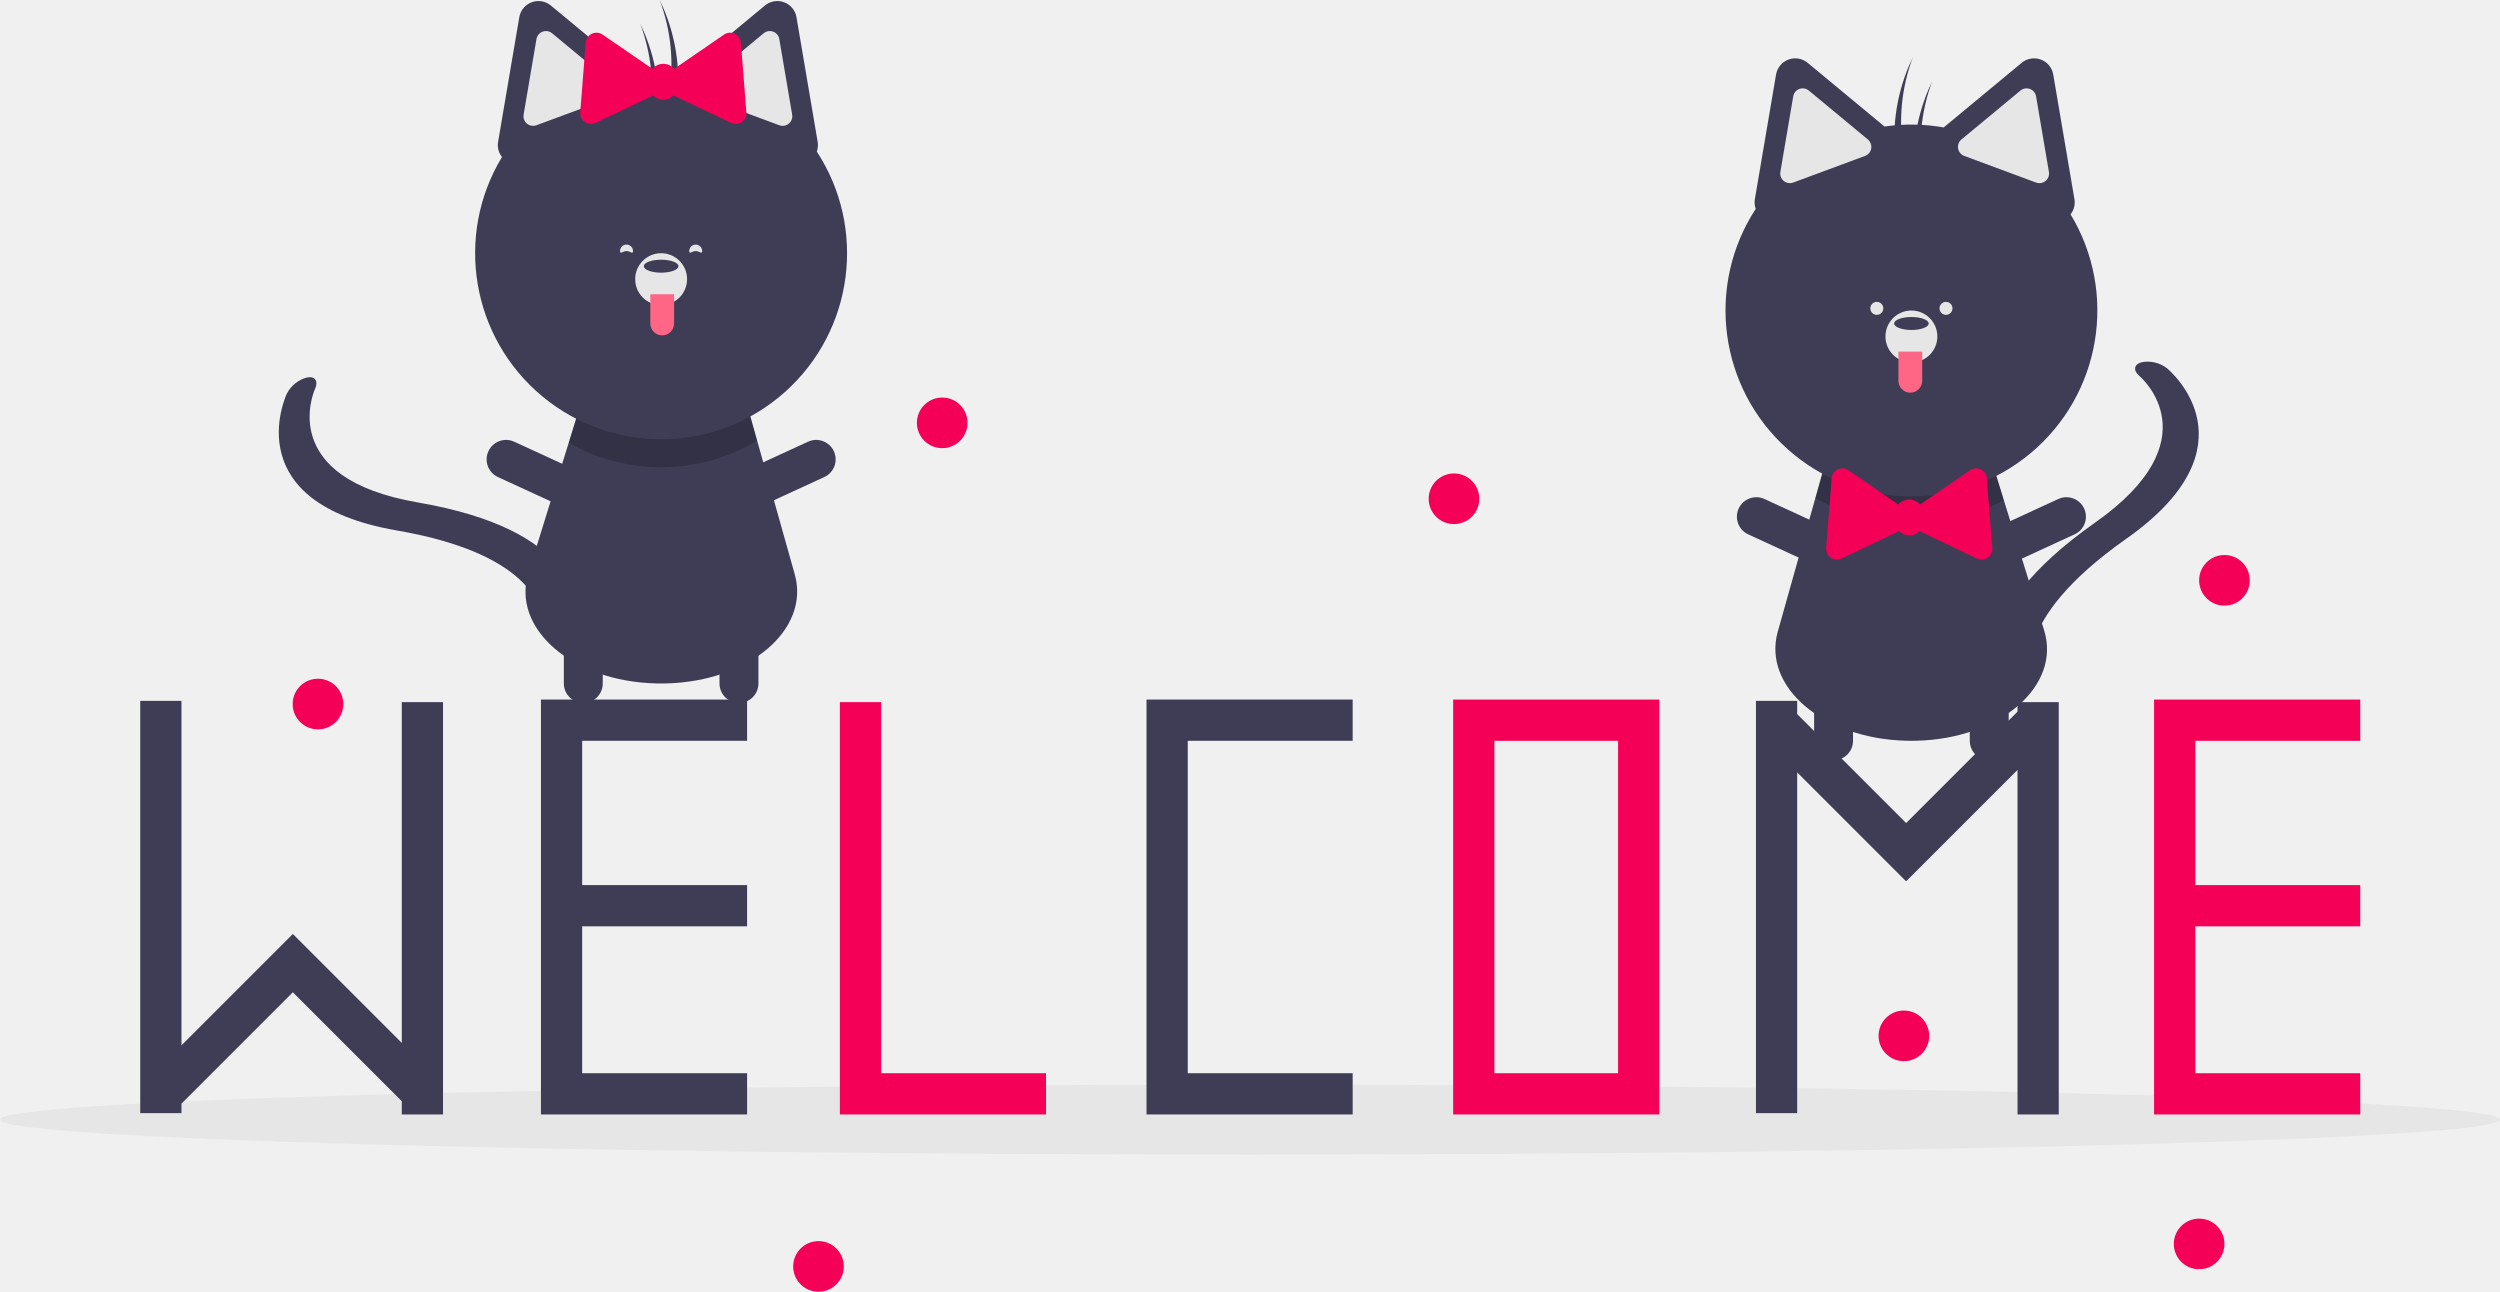
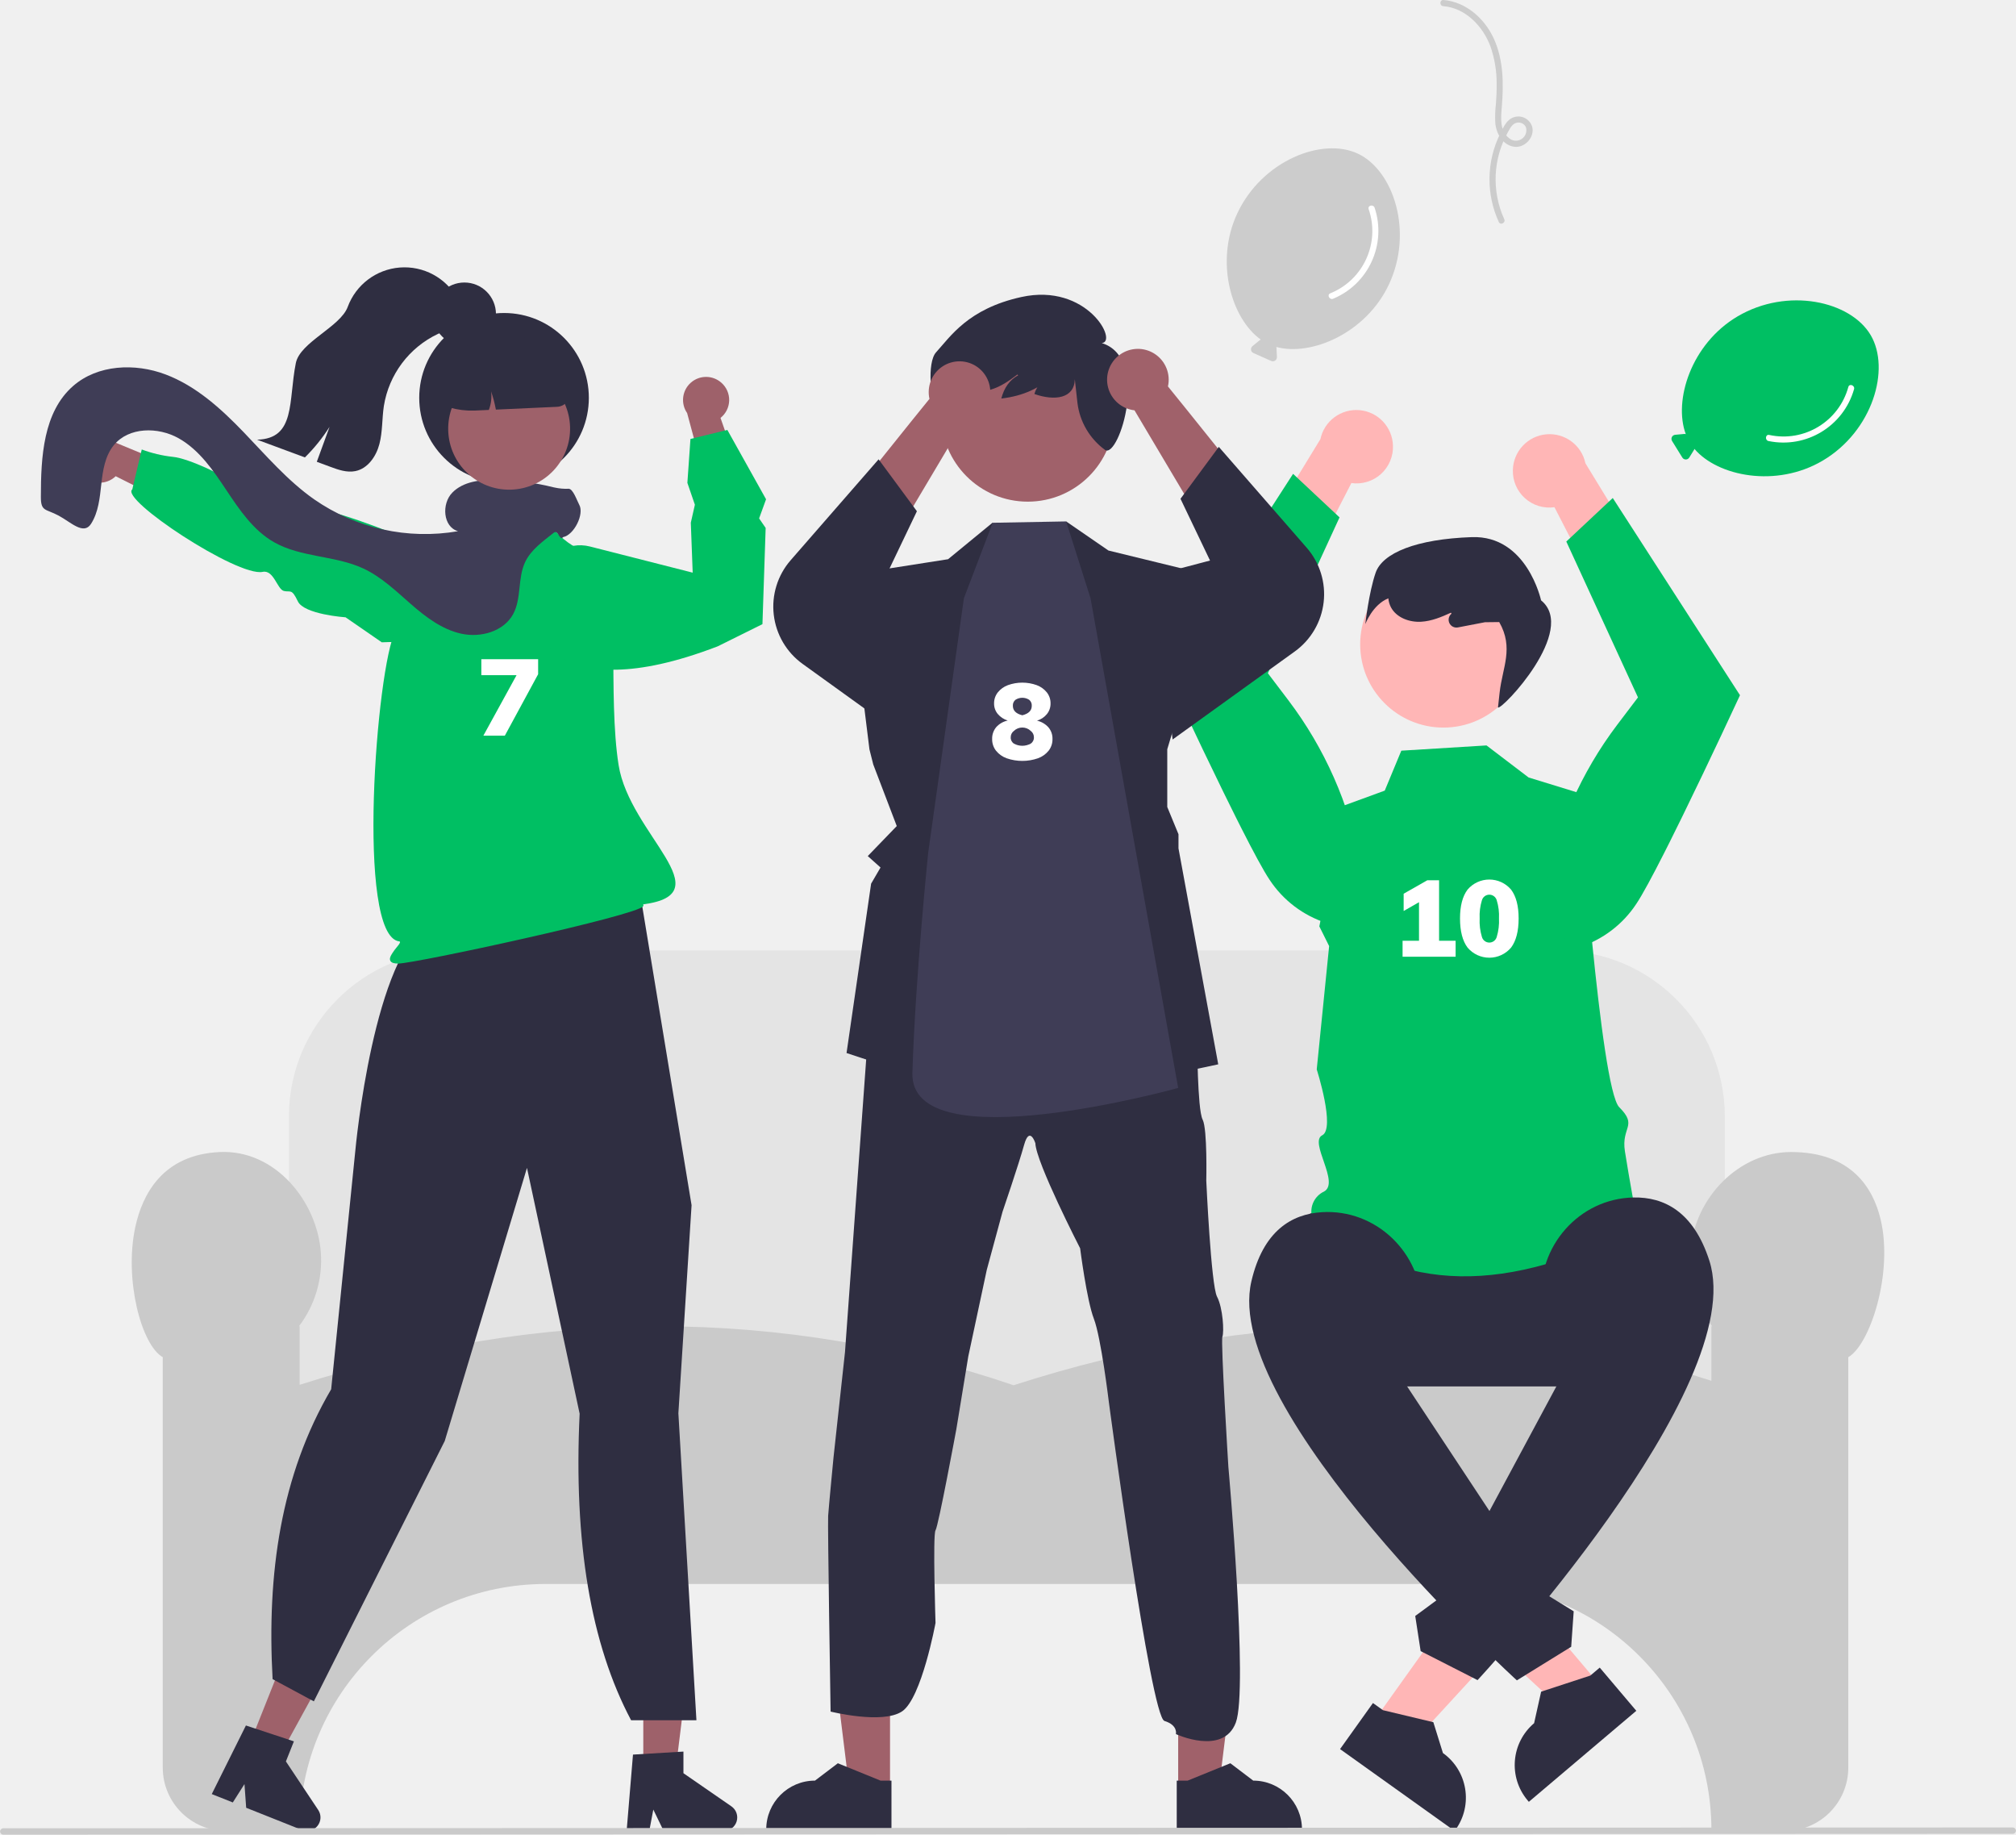
- <svg xmlns="http://www.w3.org/2000/svg" data-name="Layer 1" width="889.076" height="459.38" viewBox="0 0 889.076 459.38">
-   <ellipse cx="444.538" cy="398.169" rx="444.538" ry="12.435" fill="#e6e6e6" />
-   <path d="M836.907,483.742c-.561.008-1.123.015-1.692.015s-1.13-.008-1.692-.015c-29.757-.677-51.326-19.269-45.836-38.777l13.387-47.589,3.383-12.041,59.976,1.023,3.645,11.78,14.348,46.366C888.502,464.119,866.934,483.065,836.907,483.742Z" transform="translate(-155.4622 -220.3102)" fill="#3f3d56" />
-   <path d="M868.079,398.137a66.201,66.201,0,0,1-67.004-.761l3.383-12.041,59.976,1.023Z" transform="translate(-155.4622 -220.3102)" opacity="0.2" />
-   <path d="M865.548,446.544c2.591-9.656,11.106-23.585,34.987-40.38,41.648-29.294,16.803-51.259,15.727-52.18-2.258-1.93-1.925-4.098.775-4.839a11.224,11.224,0,0,1,9.034,2.103c1.348,1.115,32.459,27.683-14.537,60.734-42.295,29.75-33.302,49.169-33.199,49.355,1.133,2.077-.684,3.739-4.063,3.716s-7.039-1.723-8.176-3.797C865.856,460.818,863.135,455.533,865.548,446.544Z" transform="translate(-155.4622 -220.3102)" fill="#3f3d56" />
-   <path d="M807.534,490.677a6.92,6.92,0,0,1-6.92-6.92V453.769a6.92,6.92,0,0,1,13.841,0v29.988A6.92,6.92,0,0,1,807.534,490.677Z" transform="translate(-155.4622 -220.3102)" fill="#3f3d56" />
-   <path d="M813.602,419.484a6.92,6.92,0,0,1-9.179,3.394l-27.243-12.534a6.92,6.92,0,0,1,5.785-12.574l27.243,12.534A6.92,6.92,0,0,1,813.602,419.484Z" transform="translate(-155.4622 -220.3102)" fill="#3f3d56" />
-   <path d="M856.829,419.484a6.92,6.92,0,0,0,9.179,3.394l27.243-12.534a6.92,6.92,0,0,0-5.785-12.574l-27.243,12.534A6.92,6.92,0,0,0,856.829,419.484Z" transform="translate(-155.4622 -220.3102)" fill="#3f3d56" />
-   <path d="M862.897,490.677a6.92,6.92,0,0,0,6.92-6.92V453.769a6.92,6.92,0,1,0-13.841,0v29.988A6.92,6.92,0,0,0,862.897,490.677Z" transform="translate(-155.4622 -220.3102)" fill="#3f3d56" />
-   <path d="M891.818,296.535a6.806,6.806,0,0,0,1.373-5.408l-3.766-22.157-3.766-22.157a6.913,6.913,0,0,0-11.226-4.164L857.127,256.988l-10.426,8.64a65.694,65.694,0,0,0-21.047-.317l-10.043-8.322-17.305-14.34a6.913,6.913,0,0,0-11.226,4.164l-3.766,22.157-3.766,22.157a6.844,6.844,0,0,0,.301,3.474,66.118,66.118,0,1,0,111.969,1.935Z" transform="translate(-155.4622 -220.3102)" fill="#3f3d56" />
-   <path d="M796.572,251.728a3.447,3.447,0,0,0-1.202.218,3.388,3.388,0,0,0-2.184,2.635L788.618,281.451a3.423,3.423,0,0,0,4.565,3.782l25.553-9.479a3.422,3.422,0,0,0,.993-5.844l-0-.001-20.985-17.39A3.392,3.392,0,0,0,796.572,251.728Z" transform="translate(-155.4622 -220.3102)" fill="#e6e6e6" />
-   <path d="M876.167,251.728a3.392,3.392,0,0,0-2.172.792l-20.986,17.391a3.422,3.422,0,0,0,.993,5.844l25.553,9.479a3.423,3.423,0,0,0,4.565-3.782l-4.567-26.87a3.388,3.388,0,0,0-2.184-2.635A3.447,3.447,0,0,0,876.167,251.728Z" transform="translate(-155.4622 -220.3102)" fill="#e6e6e6" />
-   <circle cx="679.753" cy="119.658" r="9.227" fill="#e6e6e6" />
-   <ellipse cx="679.753" cy="115.044" rx="6.151" ry="2.307" fill="#3f3d56" />
-   <path d="M675.14,125.04H683.598a0,0,0,0,1,0,0v10.38a4.229,4.229,0,0,1-4.229,4.229h0a4.229,4.229,0,0,1-4.229-4.229V125.04a0,0,0,0,1,0,0Z" fill="#ff6584" />
-   <path d="M835.729,240.69c-.444.92-.874,1.849-1.279,2.798a65.818,65.818,0,0,0-4.651,35.344c.866-1.256,1.776-2.565,2.701-3.888A65.775,65.775,0,0,1,835.729,240.69Z" transform="translate(-155.4622 -220.3102)" fill="#3f3d56" />
-   <path d="M842.649,249.148c-.444.92-.874,1.849-1.279,2.798A65.818,65.818,0,0,0,836.719,287.29c.866-1.256,1.776-2.565,2.701-3.888A65.775,65.775,0,0,1,842.649,249.148Z" transform="translate(-155.4622 -220.3102)" fill="#3f3d56" />
-   <path d="M863.985,415.199l-.975-12.398-.975-12.398a3.825,3.825,0,0,0-5.98-2.853l-10.25,7.043-7.485,5.143a5.095,5.095,0,0,0-7.749,0l-7.485-5.143L812.838,387.55a3.825,3.825,0,0,0-5.98,2.853l-.975,12.398-.975,12.398a3.825,3.825,0,0,0,5.461,3.752l11.224-5.355,9.223-4.4a5.101,5.101,0,0,0,7.262,0l9.223,4.4,11.224,5.355A3.825,3.825,0,0,0,863.985,415.199Z" transform="translate(-155.4622 -220.3102)" fill="#f50057" />
-   <circle cx="667.451" cy="109.662" r="2.307" fill="#e6e6e6" />
-   <circle cx="692.056" cy="109.662" r="2.307" fill="#e6e6e6" />
-   <path d="M388.888,463.362c.561.008,1.123.015,1.692.015s1.13-.008,1.692-.015c29.757-.677,51.326-19.269,45.836-38.777l-13.387-47.589L421.336,364.955l-59.976,1.023-3.645,11.78-14.348,46.366C337.293,443.739,358.861,462.685,388.888,463.362Z" transform="translate(-155.4622 -220.3102)" fill="#3f3d56" />
-   <path d="M357.715,377.758a66.201,66.201,0,0,0,67.004-.761L421.336,364.955l-59.976,1.023Z" transform="translate(-155.4622 -220.3102)" opacity="0.2" />
-   <path d="M352.962,420.524c-6.473-7.619-20.13-16.565-48.9-21.526-50.177-8.656-37.121-39.139-36.542-40.432,1.215-2.711-.014-4.527-2.771-4.041a11.224,11.224,0,0,0-7.266,5.766c-.741,1.585-17.492,38.91,39.127,48.673,50.957,8.79,51.139,30.19,51.125,30.403-.136,2.362,2.218,3.087,5.263,1.62s5.625-4.569,5.765-6.931C358.791,433.557,358.99,427.616,352.962,420.524Z" transform="translate(-155.4622 -220.3102)" fill="#3f3d56" />
-   <path d="M418.261,470.298a6.92,6.92,0,0,0,6.92-6.92V433.389a6.92,6.92,0,0,0-13.841,0v29.988A6.92,6.92,0,0,0,418.261,470.298Z" transform="translate(-155.4622 -220.3102)" fill="#3f3d56" />
-   <path d="M412.193,399.105a6.92,6.92,0,0,0,9.179,3.394l27.243-12.534a6.92,6.92,0,1,0-5.785-12.574l-27.243,12.534A6.92,6.92,0,0,0,412.193,399.105Z" transform="translate(-155.4622 -220.3102)" fill="#3f3d56" />
-   <path d="M368.966,399.105a6.92,6.92,0,0,1-9.179,3.394l-27.243-12.534a6.92,6.92,0,1,1,5.785-12.574l27.243,12.534A6.92,6.92,0,0,1,368.966,399.105Z" transform="translate(-155.4622 -220.3102)" fill="#3f3d56" />
-   <path d="M362.898,470.298a6.92,6.92,0,0,1-6.92-6.92V433.389a6.92,6.92,0,0,1,13.841,0v29.988A6.92,6.92,0,0,1,362.898,470.298Z" transform="translate(-155.4622 -220.3102)" fill="#3f3d56" />
-   <path d="M445.947,274.221a6.844,6.844,0,0,0,.301-3.474l-3.766-22.157-3.766-22.157a6.913,6.913,0,0,0-11.226-4.164l-17.305,14.34L400.141,244.931a65.694,65.694,0,0,0-21.047.317l-10.426-8.64-17.305-14.34a6.913,6.913,0,0,0-11.226,4.164L336.37,248.59l-3.766,22.157a6.806,6.806,0,0,0,1.373,5.408,66.137,66.137,0,1,0,111.969-1.935Z" transform="translate(-155.4622 -220.3102)" fill="#3f3d56" />
-   <path d="M427.051,232.14,406.066,249.53l-0.0.001a3.422,3.422,0,0,0,.993,5.844l25.553,9.479a3.423,3.423,0,0,0,4.565-3.782l-4.567-26.87a3.388,3.388,0,0,0-2.184-2.635,3.447,3.447,0,0,0-1.202-.218A3.392,3.392,0,0,0,427.051,232.14Z" transform="translate(-155.4622 -220.3102)" fill="#e6e6e6" />
-   <path d="M348.427,231.566a3.388,3.388,0,0,0-2.184,2.635l-4.567,26.87a3.423,3.423,0,0,0,4.565,3.782l25.553-9.479a3.422,3.422,0,0,0,.993-5.844l-20.986-17.391a3.392,3.392,0,0,0-2.172-.792A3.447,3.447,0,0,0,348.427,231.566Z" transform="translate(-155.4622 -220.3102)" fill="#e6e6e6" />
-   <circle cx="235.117" cy="99.278" r="9.227" fill="#e6e6e6" />
-   <ellipse cx="235.117" cy="94.665" rx="6.151" ry="2.307" fill="#3f3d56" />
-   <path d="M390.964,324.971h0A4.229,4.229,0,0,1,395.193,329.2v10.38a0,0,0,0,1,0,0h-8.458a0,0,0,0,1,0,0V329.2A4.229,4.229,0,0,1,390.964,324.971Z" transform="translate(626.4652 444.2411) rotate(-180)" fill="#ff6584" />
-   <path d="M390.066,220.31c.444.92.874,1.849,1.279,2.798a65.818,65.818,0,0,1,4.651,35.344c-.866-1.256-1.776-2.565-2.701-3.888A65.775,65.775,0,0,0,390.066,220.31Z" transform="translate(-155.4622 -220.3102)" fill="#3f3d56" />
-   <path d="M383.146,228.768c.444.92.874,1.849,1.279,2.798a65.818,65.818,0,0,1,4.651,35.344c-.866-1.256-1.776-2.565-2.701-3.888A65.775,65.775,0,0,0,383.146,228.768Z" transform="translate(-155.4622 -220.3102)" fill="#3f3d56" />
-   <path d="M361.81,260.258l.975-12.398.975-12.398a3.825,3.825,0,0,1,5.98-2.853l10.25,7.043,7.485,5.143a5.095,5.095,0,0,1,7.749,0l7.485-5.143,10.25-7.043a3.825,3.825,0,0,1,5.98,2.853l.975,12.398.975,12.398a3.825,3.825,0,0,1-5.461,3.752L404.202,258.655l-9.223-4.4a5.101,5.101,0,0,1-7.262,0l-9.223,4.4L367.27,264.01A3.825,3.825,0,0,1,361.81,260.258Z" transform="translate(-155.4622 -220.3102)" fill="#f50057" />
-   <path d="M400.575,309.592c0,1.274,1.033,0,2.307,0s2.307,1.274,2.307,0a2.307,2.307,0,0,0-4.614,0Z" transform="translate(-155.4622 -220.3102)" fill="#e6e6e6" />
-   <path d="M380.583,309.592c0,1.274-1.033,0-2.307,0s-2.307,1.274-2.307,0a2.307,2.307,0,0,1,4.614,0Z" transform="translate(-155.4622 -220.3102)" fill="#e6e6e6" />
-   <polygon points="481.05 263.451 481.05 248.788 407.736 248.788 407.736 249.705 407.736 263.451 407.736 381.67 407.736 396.333 422.399 396.333 481.05 396.333 481.05 381.67 422.399 381.67 422.399 263.451 481.05 263.451" fill="#3f3d56" />
-   <path d="M672.253,469.099V616.643h73.314V469.099Zm58.651,132.882h-43.988V483.761h43.988Z" transform="translate(-155.4622 -220.3102)" fill="#f50057" />
-   <polygon points="313.344 381.67 313.344 249.705 298.681 249.705 298.681 381.67 298.681 396.333 313.344 396.333 371.995 396.333 371.995 381.67 313.344 381.67" fill="#f50057" />
-   <polygon points="265.69 263.451 265.69 248.788 192.376 248.788 192.376 249.705 192.376 263.451 192.376 314.771 192.376 329.434 192.376 381.67 192.376 396.333 207.039 396.333 265.69 396.333 265.69 381.67 207.039 381.67 207.039 329.434 265.69 329.434 265.69 314.771 207.039 314.771 207.039 263.451 265.69 263.451" fill="#3f3d56" />
-   <polygon points="839.372 263.451 839.372 248.788 766.058 248.788 766.058 249.705 766.058 263.451 766.058 314.771 766.058 329.434 766.058 381.67 766.058 396.333 780.721 396.333 839.372 396.333 839.372 381.67 780.721 381.67 780.721 329.434 839.372 329.434 839.372 314.771 780.721 314.771 780.721 263.451 839.372 263.451" fill="#f50057" />
-   <polygon points="142.889 249.705 142.889 370.89 104.228 332.23 104.14 332.319 104.058 332.237 64.535 371.76 64.535 249.247 49.872 249.247 49.872 395.875 64.535 395.875 64.535 392.496 104.147 352.884 142.889 391.627 142.889 396.333 157.552 396.333 157.552 249.705 142.889 249.705" fill="#3f3d56" />
-   <polygon points="717.488 249.705 717.488 253.083 677.876 292.695 639.133 253.953 639.133 249.247 624.47 249.247 624.47 395.875 639.133 395.875 639.133 274.689 677.794 313.35 677.883 313.261 677.964 313.342 717.488 273.819 717.488 396.333 732.15 396.333 732.15 249.705 717.488 249.705" fill="#3f3d56" />
-   <circle cx="335.076" cy="150.38" r="9" fill="#f50057" />
-   <circle cx="113.076" cy="250.38" r="9" fill="#f50057" />
-   <circle cx="291.076" cy="450.38" r="9" fill="#f50057" />
-   <circle cx="517.076" cy="177.38" r="9" fill="#f50057" />
-   <circle cx="782.076" cy="442.38" r="9" fill="#f50057" />
-   <circle cx="791.076" cy="206.38" r="9" fill="#f50057" />
-   <circle cx="677.076" cy="368.38" r="9" fill="#f50057" />
+ <svg xmlns="http://www.w3.org/2000/svg" data-name="Layer 1" width="751.131" height="683.412" viewBox="0 0 751.131 683.412">
+   <path d="M874.578,687.361H323.579v-93.543h8.5v-69.626a61.944,61.944,0,0,1,61.874-61.874H805.204a61.944,61.944,0,0,1,61.874,61.874v69.626h7.5Z" transform="translate(-224.4343 -108.2938)" fill="#e4e4e4" />
+   <path d="M889.508,790.318h-27.429v-.5a91.604,91.604,0,0,0-91.5-91.5h-343a91.604,91.604,0,0,0-91.5,91.5v.5H308.649a23.597,23.597,0,0,1-23.571-23.571V613.836c-7.965-4.5-14.443-28.94-10.235-48.459,2.641-12.249,10.264-27.042,31.586-27.958,20.756-.893,36.161,18.593,37.538,37.351a40.454,40.454,0,0,1-8.148,27.548h.26v21.814c45.009-14.423,90.081-21.763,133.974-21.814a410.048,410.048,0,0,1,132.029,21.973c88.384-28.587,175.853-29.143,259.996-1.647V602.318h.26a40.454,40.454,0,0,1-8.148-27.548c1.509-20.574,18.339-37.329,37.516-37.351h.064c22.614,0,30.612,13.614,33.34,25.041,4.828,20.222-4.036,46.839-12.031,51.376V766.747A23.597,23.597,0,0,1,889.508,790.318Z" transform="translate(-224.4343 -108.2938)" fill="#cacaca" />
+   <polygon points="511.829 641.106 525.069 650.564 567.85 603.997 548.309 590.039 511.829 641.106" fill="#ffb6b6" />
+   <path d="M735.974,742.665,739.701,745.327l18.776,4.477,3.571,11.487.001.001a20.422,20.422,0,0,1,4.746,28.486l-.386.54-42.69-30.496Z" transform="translate(-224.4343 -108.2938)" fill="#2f2e41" />
+   <path d="M825.982,624.727H728.766a34.193,34.193,0,0,1,0-68.387H825.982a34.193,34.193,0,0,1,0,68.387Z" transform="translate(-224.4343 -108.2938)" fill="#2f2e41" />
+   <path d="M778.286,385.962l15.681,11.94,18.911,5.811s7.818,109.971,14.862,117.016.691,7.234,2.107,16.385,4.856,27.91,4.856,27.91c-47.55,25.17-88.543,25.846-121.471-3.608a8.202,8.202,0,0,1,4.475-9.257c6.128-3.252-5.649-18.429-.641-20.967s-2.036-24.552-2.036-24.552l4.621-45.93-3.651-7.342,8.91-44.925,15.46-5.646,6.176-14.879Z" transform="translate(-224.4343 -108.2938)" fill="#00bf63" />
+   <path d="M788.109,283.29a13.593,13.593,0,0,0,15.497,13.939l22.099,42.955,12.312-21.876-22.873-37.437a13.667,13.667,0,0,0-27.035,2.419Z" transform="translate(-224.4343 -108.2938)" fill="#ffb6b6" />
+   <path d="M825.326,293.798l47.4,73.464-.156.338c-.179.387-10.913,23.569-21.313,44.802-1.602,3.27-3.195,6.493-4.741,9.581q-1.001,1.998-1.972,3.913c-4.368,8.612-8.185,15.73-10.463,19.111a40.122,40.122,0,0,1-21.261,16.128l-.219.056-.209-.087a20.361,20.361,0,0,1-12.117-22.398,144.22,144.22,0,0,1,26.761-60.504l7.684-10.129-26.704-58.057Z" transform="translate(-224.4343 -108.2938)" fill="#00bf63" />
+   <path d="M743.433,274.29a13.593,13.593,0,0,1-15.497,13.939l-22.099,42.955L693.524,309.308l22.873-37.437a13.667,13.667,0,0,1,27.035,2.419Z" transform="translate(-224.4343 -108.2938)" fill="#ffb6b6" />
+   <path d="M706.216,284.798l-47.4,73.464.156.338c.179.387,10.913,23.569,21.313,44.802,1.602,3.27,3.195,6.493,4.741,9.581q1.001,1.998,1.972,3.913c4.368,8.612,8.185,15.73,10.463,19.111a40.122,40.122,0,0,0,21.261,16.128l.219.056.209-.087a20.361,20.361,0,0,0,12.117-22.398,144.22,144.22,0,0,0-26.761-60.504l-7.684-10.129,26.704-58.057Z" transform="translate(-224.4343 -108.2938)" fill="#00bf63" />
+   <circle cx="537.799" cy="240.006" r="31.017" fill="#ffb6b6" />
+   <path d="M736.969,321.653c2.551-7.421,15.249-12.568,35.834-13.284,20.585-.716,25.806,23.543,25.806,23.543,13.742,11.148-14.674,40.993-16.049,39.918l.618-5.607c1.024-9.288,5.373-16.535-.158-26.214l-5.311.061-10.074,1.937a2.914,2.914,0,0,1-2.476-5.049l.092-.081-.229-.354c-3.549,1.628-7.206,3.138-11.085,3.366-4.365.257-9.137-1.481-11.227-5.321a8.941,8.941,0,0,1-1.003-3.402c-5.886,2.352-8.577,9.608-8.577,9.608S734.418,329.074,736.969,321.653Z" transform="translate(-224.4343 -108.2938)" fill="#2f2e41" />
+   <polygon points="596.305 627.912 583.887 638.426 537.423 595.534 555.749 580.016 596.305 627.912" fill="#ffb6b6" />
+   <path d="M834.098,745.56l-40.038,33.903-.429-.506a20.422,20.422,0,0,1,2.387-28.78l.001-.001,2.615-11.741,18.344-6.006,3.495-2.96Z" transform="translate(-224.4343 -108.2938)" fill="#2f2e41" />
+   <path d="M743.998,617.605l10.264-22.258c-.115-20.302-17.11-36.79-37.372-35.518-11.284.709-21.85,7.02-26.216,25.778-11.226,48.235,98.922,148.613,98.922,148.613L809.836,721.713l.933-13.214-11.335-6.986-.01-11.269-10.808-5.127Z" transform="translate(-224.4343 -108.2938)" fill="#2f2e41" />
+   <path d="M811.427,611.475l-12.686-18.654c-1.555-20.243,14.027-38.072,34.325-38.47,11.304-.222,22.354,5.2,28.247,23.535,15.154,47.149-86.367,156.244-86.367,156.244l-21.199-10.802L751.729,710.236l10.722-7.895-.917-11.232,10.35-5.998Z" transform="translate(-224.4343 -108.2938)" fill="#2f2e41" />
+   <path d="M766.774,458.717v5.96H747.014v-5.96h6.12V444.357l-5.72,3.28v-6.44l8.8-5h4.4v22.52Z" transform="translate(-224.4343 -108.2938)" fill="#fff" />
+   <path d="M771.233,461.277q-2.82-3.76-2.82-10.88,0-7,2.82-10.74a10.642,10.642,0,0,1,16.2,0q2.82,3.74,2.82,10.74,0,7.12-2.82,10.88a10.605,10.605,0,0,1-16.2,0Zm10.86-3.98a20.259,20.259,0,0,0,.84-6.9,19.59,19.59,0,0,0-.84-6.76,2.871,2.871,0,0,0-5.52,0,19.59,19.59,0,0,0-.84,6.76,20.259,20.259,0,0,0,.84,6.9,2.863,2.863,0,0,0,5.52,0Z" transform="translate(-224.4343 -108.2938)" fill="#fff" />
+   <polygon points="331.612 666.195 316.44 666.194 309.221 607.669 331.615 607.67 331.612 666.195" fill="#a0616a" />
+   <path d="M556.581,790.318l-46.659-.002v-.59a18.162,18.162,0,0,1,18.161-18.161h.001l8.523-6.466,15.902,6.467,4.073 0Z" transform="translate(-224.4343 -108.2938)" fill="#2f2e41" />
+   <polygon points="438.972 666.195 454.144 666.194 461.362 607.669 438.968 607.67 438.972 666.195" fill="#a0616a" />
+   <path d="M662.871,790.318l46.659-.002v-.59a18.162,18.162,0,0,0-18.161-18.161h-.001l-8.523-6.466L666.943,771.566l-4.073 0Z" transform="translate(-224.4343 -108.2938)" fill="#2f2e41" />
+   <path d="M532.988,672.956c.224-3.339,2.006-21.808,2.006-21.808l4.268-39.167L546.783,508.159l.491-6.796,39.401-7.564,26.929-12.91,32.008,10.232,24.923,9.346s.043,4.001.235,8.834c.256,6.327.704,14.083,1.771,16.1,1.782,3.564,1.334,22.693,1.334,22.693s1.771,38.921,4.001,43.189,2.678,13.155,2.006,14.937,2.23,48.524,2.23,48.524,7.448,82.716,2.775,95.188-22.332,4.302-22.332,4.302.854-3.329-4.268-4.897-20.72-118.855-20.72-118.855-2.902-24.048-5.569-30.941-5.121-26.257-5.121-26.257S610.403,541.234,610.19,534.106c0,0-2.155-6.668-4.193.672s-8.045,24.923-8.045,24.923L592.095,581.296,585.203,613.56,580.743,640.724s-6.679,36.051-7.746,37.609,0,34.494,0,34.494-5.164,28.049-12.462,32.947-26.632.078-26.632.078S532.764,676.295,532.988,672.956Z" transform="translate(-224.4343 -108.2938)" fill="#2f2e41" />
+   <polygon points="325.363 284.766 334.122 307.702 323.314 318.887 328.073 323.144 324.563 329.164 315.408 392.25 365.596 408.796 382.496 390.376 395.822 408.796 453.895 396.461 439.086 316.012 439.086 310.753 434.904 300.598 434.904 279.099 454.108 215.104 412.989 205.068 397.231 194.226 392.131 209.474 370.419 206.116 369.853 194.662 353.241 208.305 331.092 211.774 314.342 215.104 312.208 219.741 316.475 218.813 323.944 279.145 325.363 284.766" fill="#2f2e41" />
+   <path d="M583.57,331.133l10.718-28.111,27.377-.501,9.085,28.613,32.653,182.409s-100.035,27.858-99.021-5.629c1.067-35.208,5.881-81.977,5.881-81.977Z" transform="translate(-224.4343 -108.2938)" fill="#3f3d56" />
+   <circle cx="382.93" cy="154.614" r="32.251" fill="#a0616a" />
+   <path d="M573.212,239.512c5.251-5.715,11.818-16.176,31.71-20.568,24.579-5.428,36.194,16.776,29.996,17.14,18.125,5.489,6.482,42.997,1.286,39.851a1.527,1.527,0,0,1-.128-.1,25.531,25.531,0,0,1-10.198-17.42l-.986-8.876c-.141,7.222-7.522,8.177-15.063,5.517a9.461,9.461,0,0,1,6.684-6.581c-4.613,4.255-10.617,7.299-19.004,8.269,1.03-3.985,3.08-6.918,6.291-8.657l-.298-.292c-3.073,2.339-6.275,4.586-9.97,5.645-4.157,1.191-9.138.547-11.986-2.707a8.842,8.842,0,0,1-1.704-3.066c.616,5.719-3.22,12.248-6.2,11.127C571.162,258.313,569.717,243.317,573.212,239.512Z" transform="translate(-224.4343 -108.2938)" fill="#2f2e41" />
+   <path d="M647.128,261.13,676.459,310.475l21.679-10.239s-37.355-46.656-38.545-47.998a11.478,11.478,0,1,0-12.464,8.892Z" transform="translate(-224.4343 -108.2938)" fill="#a0616a" />
+   <path d="M661.329,383.755l45.52-32.792a26.308,26.308,0,0,0,4.453-38.633l-32.76-37.579-14.272,19.339,11,23-21.299,5.616Z" transform="translate(-224.4343 -108.2938)" fill="#2f2e41" />
+   <path d="M583.201,265.768l-29.331,49.345-21.679-10.239s37.355-46.656,38.545-47.998a11.478,11.478,0,1,1,12.464,8.892Z" transform="translate(-224.4343 -108.2938)" fill="#a0616a" />
+   <path d="M569,388.393,523.48,355.601a26.308,26.308,0,0,1-4.453-38.633L551.787,279.389l14.272,19.339-11,23,21.299,5.616Z" transform="translate(-224.4343 -108.2938)" fill="#2f2e41" />
+   <path d="M615.054,379.212a6.44,6.44,0,0,1,1.52,4.36,6.864,6.864,0,0,1-1.44,4.36,9.039,9.039,0,0,1-3.98,2.82,17.771,17.771,0,0,1-11.64,0,9.036,9.036,0,0,1-3.98-2.82,6.864,6.864,0,0,1-1.44-4.36,6.567,6.567,0,0,1,1.52-4.42,7.936,7.936,0,0,1,4.28-2.46,7.974,7.974,0,0,1-3.72-2.46,5.963,5.963,0,0,1-1.36-3.9,6.485,6.485,0,0,1,1.38-4.12,8.726,8.726,0,0,1,3.76-2.7,15.866,15.866,0,0,1,10.76,0,8.729,8.729,0,0,1,3.76,2.7,6.485,6.485,0,0,1,1.38,4.12,6.125,6.125,0,0,1-1.38,3.98,7.483,7.483,0,0,1-3.66,2.42A8.199,8.199,0,0,1,615.054,379.212Zm-6.6,6.08a2.616,2.616,0,0,0,1.2-2.32,2.921,2.921,0,0,0-1.16-2.4,4.54,4.54,0,0,0-6.32,0,2.919,2.919,0,0,0-1.16,2.4,2.616,2.616,0,0,0,1.2,2.32,6.482,6.482,0,0,0,6.24,0Zm-5.66-16.34a2.65,2.65,0,0,0-.98,2.26q0,2.64,3.52,3.52,3.519-.879,3.52-3.52a2.651,2.651,0,0,0-.98-2.26,4.728,4.728,0,0,0-5.08,0Z" transform="translate(-224.4343 -108.2938)" fill="#fff" />
+   <path d="M254.515,284.343a8.539,8.539,0,0,0,13.024,1.339l27.114,13.622-1.847-15.66-25.465-10.535a8.585,8.585,0,0,0-12.826,11.234Z" transform="translate(-224.4343 -108.2938)" fill="#9e616a" />
+   <path d="M366.685,347.55l-13.5-9.311s-15.46-1.048-17.785-5.963-2.717-3.262-5.196-3.85-3.758-7.985-7.913-7.113c-9.348,1.963-53.312-27.087-48.567-30.717l3.527-14.872a47.888,47.888,0,0,0,11.567,2.743c5.979.545,20.068,7.377,22.154,9.618s5.783,1.372,10.741,2.547,6.692,9.15,14.914,7.028c11.569-2.986,71.503,25.442,77.987,28.095,7.116,2.912,12.086,11.593,12.086,11.593l-1.959,8.262Z" transform="translate(-224.4343 -108.2938)" fill="#00bf63" />
+   <polygon points="239.681 661.637 251.447 661.637 257.046 616.254 239.68 616.254 239.681 661.637" fill="#9e616a" />
+   <path d="M460.275,761.872l18.798-1.122v8.054L496.944,781.147a5.031,5.031,0,0,1-2.859,9.171H471.706l-3.857-7.966-1.506,7.966h-8.438Z" transform="translate(-224.4343 -108.2938)" fill="#2f2e41" />
+   <polygon points="92.211 651.641 103.143 655.993 125.13 615.898 108.996 609.476 92.211 651.641" fill="#9e616a" />
+   <path d="M316.058,751.028l17.88,5.91-2.979,7.483,12.04,18.077a5.031,5.031,0,0,1-6.048,7.463l-20.793-8.277-.638-8.828L311.175,779.7l-7.84-3.121Z" transform="translate(-224.4343 -108.2938)" fill="#2f2e41" />
+   <path d="M440.398,634.886l-19.62-91.562L390.139,645.057l-48.514,96.469-.257.512-15.367-8.274c-2.169-39.171,2.982-75.877,21.822-107.974l8.921-88.099c.273-3.01,6.928-73.681,27.999-86.213l6.171-14.071,61.375-15.158.223.252a46.921,46.921,0,0,1,11.243,23.566L482.095,557.169l.01.062L477.188,634.737l6.726,114.346-24.338,0Q436.991,706.587,440.398,634.886Z" transform="translate(-224.4343 -108.2938)" fill="#2f2e41" />
+   <path d="M493.233,250.878a8.539,8.539,0,0,1-.347,13.088L502.908,292.607l-15.292-3.846-7.173-26.608a8.585,8.585,0,0,1,12.79-11.275Z" transform="translate(-224.4343 -108.2938)" fill="#9e616a" />
+   <path d="M372.823,467.217c-1.653,0-2.592-.324-2.955-1.019-.533-1.02.392-2.353,1.464-3.897.748-1.076,2.931-3.214,1.857-3.346-16.281-1.988-8.466-102.369-1.41-115.638,1.434-2.696-.083-6.832,1.531-11.407,4.41-12.495,10.43-16.335,22.422-23.984q1.46-.932,3.041-1.946c1.363-.876,1.287-3.781,1.207-6.857-.089-3.419-.182-6.954,1.493-9.164l.109-.144.176-.041c4.051-.936,17.675-2.675,25.744.013l.111.038.083.083c1.917,1.917,2.091,5.629,2.26,9.219.138,2.948.269,5.731,1.354,6.94,8.29,9.241,17.692,9.061,17.788,9.059l.466-.014.046.463c5.812,11.063,1.261,52.148,5.301,77.669,4.104,25.928,39.157,47.999,9.143,51.918a.65.65,0,0,1,.02.674C462.261,449.225,379.053,467.217,372.823,467.217Zm90.397-21.51Z" transform="translate(-224.4343 -108.2938)" fill="#00bf63" />
+   <path d="M508.509,340.786l-16.659,8.263c-32.102,12.331-48.879,9.328-57.308,4.64-8.994-5.002-10.553-12.671-10.614-12.995l-.005-.156,2.055-16.278a14.705,14.705,0,0,1,18.215-12.408l38.327,9.754-.699-18.605,1.516-6.699-2.796-8.143,1.146-16.354,13.748-3.365,14.421,25.83-2.591,7.129,2.441,3.549-.005.165Z" transform="translate(-224.4343 -108.2938)" fill="#00bf63" />
+   <path d="M424.934,353.838v5.6l-12.4,22.88h-8l12.36-22.52H403.774v-5.96Z" transform="translate(-224.4343 -108.2938)" fill="#fff" />
+   <path d="M974.375,791.399l-748.75.307a1.191,1.191,0,0,1,0-2.381l748.75-.307a1.191,1.191,0,0,1,0,2.381Z" transform="translate(-224.4343 -108.2938)" fill="#cacaca" />
+   <path d="M741.917,214.269c9.211-19.584,1.757-42.478-11.552-48.738s-35.697,2.598-44.908,22.183c-8.526,18.128-2.175,39.36,8.757,47.095a1.503,1.503,0,0,0-.506.262l-2.627,2.163a1.522,1.522,0,0,0,.35,2.565l6.625,2.944a1.522,1.522,0,0,0,2.138-1.46l-.155-3.399a1.506,1.506,0,0,0-.065-.348C712.916,241.092,733.373,232.436,741.917,214.269Z" transform="translate(-224.4343 -108.2938)" fill="#ccc" />
+   <path d="M734.373,186.181a25.037,25.037,0,0,1-14.302,31.376c-1.355.564-.273,2.575,1.073,2.015a27.376,27.376,0,0,0,15.457-33.89C736.141,184.299,733.909,184.788,734.373,186.181Z" transform="translate(-224.4343 -108.2938)" fill="#fff" />
+   <path d="M903.524,279.89c18.638-11,25.366-34.118,17.89-46.784s-30.966-17.949-49.604-6.948c-17.252,10.182-23.956,31.305-19.275,43.852a1.503,1.503,0,0,0-.566-.069l-3.389.309a1.522,1.522,0,0,0-1.155,2.317l3.818,6.163a1.522,1.522,0,0,0,2.589-.003l1.786-2.897a1.506,1.506,0,0,0,.142-.325C864.454,285.732,886.235,290.095,903.524,279.89Z" transform="translate(-224.4343 -108.2938)" fill="#00bf63" />
+   <path d="M913.1,252.429A25.037,25.037,0,0,1,883.617,270.309c-1.438-.297-1.676,1.974-.247,2.269a27.376,27.376,0,0,0,31.853-19.308C915.621,251.869,913.502,251.017,913.1,252.429Z" transform="translate(-224.4343 -108.2938)" fill="#fff" />
+   <path d="M784.89,189.939a35.915,35.915,0,0,1,1.48-32.616c.8-1.39,1.597-3.072,3.351-3.339a2.976,2.976,0,0,1,3.268,1.754,3.9,3.9,0,0,1-6.445,3.889c-3.326-2.679-2.903-7.395-2.584-11.191.729-8.649.717-17.729-2.962-25.779-3.405-7.448-10.354-13.678-18.748-14.358-1.469-.119-1.552,2.163-.09,2.281,8.325.675,14.839,7.533,17.606,15.04a41.895,41.895,0,0,1,2.299,14.054c.026,2.454-.087,4.908-.276,7.355a40.593,40.593,0,0,0-.224,7.189c.391,3.914,2.759,8.11,6.99,8.735,3.948.583,7.804-3.546,6.736-7.471a5.358,5.358,0,0,0-8.577-2.543c-1.482,1.238-2.446,3.364-3.292,5.063a38.2,38.2,0,0,0-.546,33.011c.626,1.33,2.639.254,2.015-1.073Z" transform="translate(-224.4343 -108.2938)" fill="#ccc" />
+   <path d="M440.271,296.354c-.86-1.57-2.34-6.06-4-6a19.799,19.799,0,0,1-5.06-.43c-.18-.03-.36-.07-.53-.11a94.476,94.476,0,0,0-21.43-2.8c-5.83-.08-12.23.62-16.3,4.79-4.07,4.17-3.47,12.77,2.14,14.36a72.329,72.329,0,0,1-53.64-11.89c-9.93-6.98-17.89-16.33-26.31-25.07-8.42-8.75-17.7-17.16-29.05-21.44-11.36-4.29-25.25-3.69-34.4,4.3-11.16,9.74-12.02,26.5-12.03,41.31-.01,5.54,1.72,4.37,6.61,6.98,4.54,2.42,9.31,7.4,12.08,3.07,2.77-4.33,3.26-9.68,3.83-14.79.56-5.11,1.39-10.49,4.63-14.48,5.57-6.86,16.54-6.93,24.23-2.58,7.69,4.35,12.86,11.96,17.75,19.32,4.89,7.35,10.05,14.98,17.73,19.36,10.09,5.75,22.76,4.9,33.29,9.8,6.69,3.12,12.1,8.35,17.65,13.2,5.56,4.85,11.65,9.52,18.86,11.09,7.2,1.58,15.75-.8,19.29-7.27,3.19-5.85,1.63-13.34,4.47-19.38,2.19-4.66,6.66-7.75,10.69-10.97,1.66-1.33,2.09,3.25,3.5,1.63C438.341,307.544,442.161,299.804,440.271,296.354Z" transform="translate(-224.4343 -108.2938)" fill="#3f3d56" />
+   <circle cx="187.797" cy="148.188" r="31.598" fill="#2f2e41" />
+   <circle cx="414.132" cy="267.99" r="22.708" transform="translate(-231.8582 -96.45725) rotate(-1.62294)" fill="#9e616a" />
+   <path d="M414.352,233.358l-9.205.261a21.91,21.91,0,0,0-21.264,22.496l.006.204.168.105a29.052,29.052,0,0,0,16.906,4.81l.517-.015,5.086-.23a14.052,14.052,0,0,0,.832-6.929,46.742,46.742,0,0,1,1.794,6.808l22.822-1.039a5.097,5.097,0,0,0,4.843-5.214A21.91,21.91,0,0,0,414.352,233.358Z" transform="translate(-224.4343 -108.2938)" fill="#2f2e41" />
+   <path d="M396.008,227.66c-2.078,2.562-5.414,3.63-8.411,5.017a35.969,35.969,0,0,0-20.144,26.859c-.706,4.705-.459,9.547-1.655,14.148-1.188,4.601-4.323,9.17-8.982,10.095-3.152.631-6.363-.502-9.376-1.626q-2.486-.918-4.972-1.844,2.382-6.506,4.755-13.012a65.232,65.232,0,0,1-9.181,11.38q-8.91-3.302-17.835-6.604c14.476-.355,11.608-14.336,14.447-28.526,1.56-7.797,16.568-13.472,19.331-20.927a22.557,22.557,0,0,1,40.84-3.213C397.83,220.507,398.047,225.131,396.008,227.66Z" transform="translate(-224.4343 -108.2938)" fill="#2f2e41" />
+   <circle cx="173.021" cy="116.998" r="11.766" fill="#2f2e41" />
</svg>
